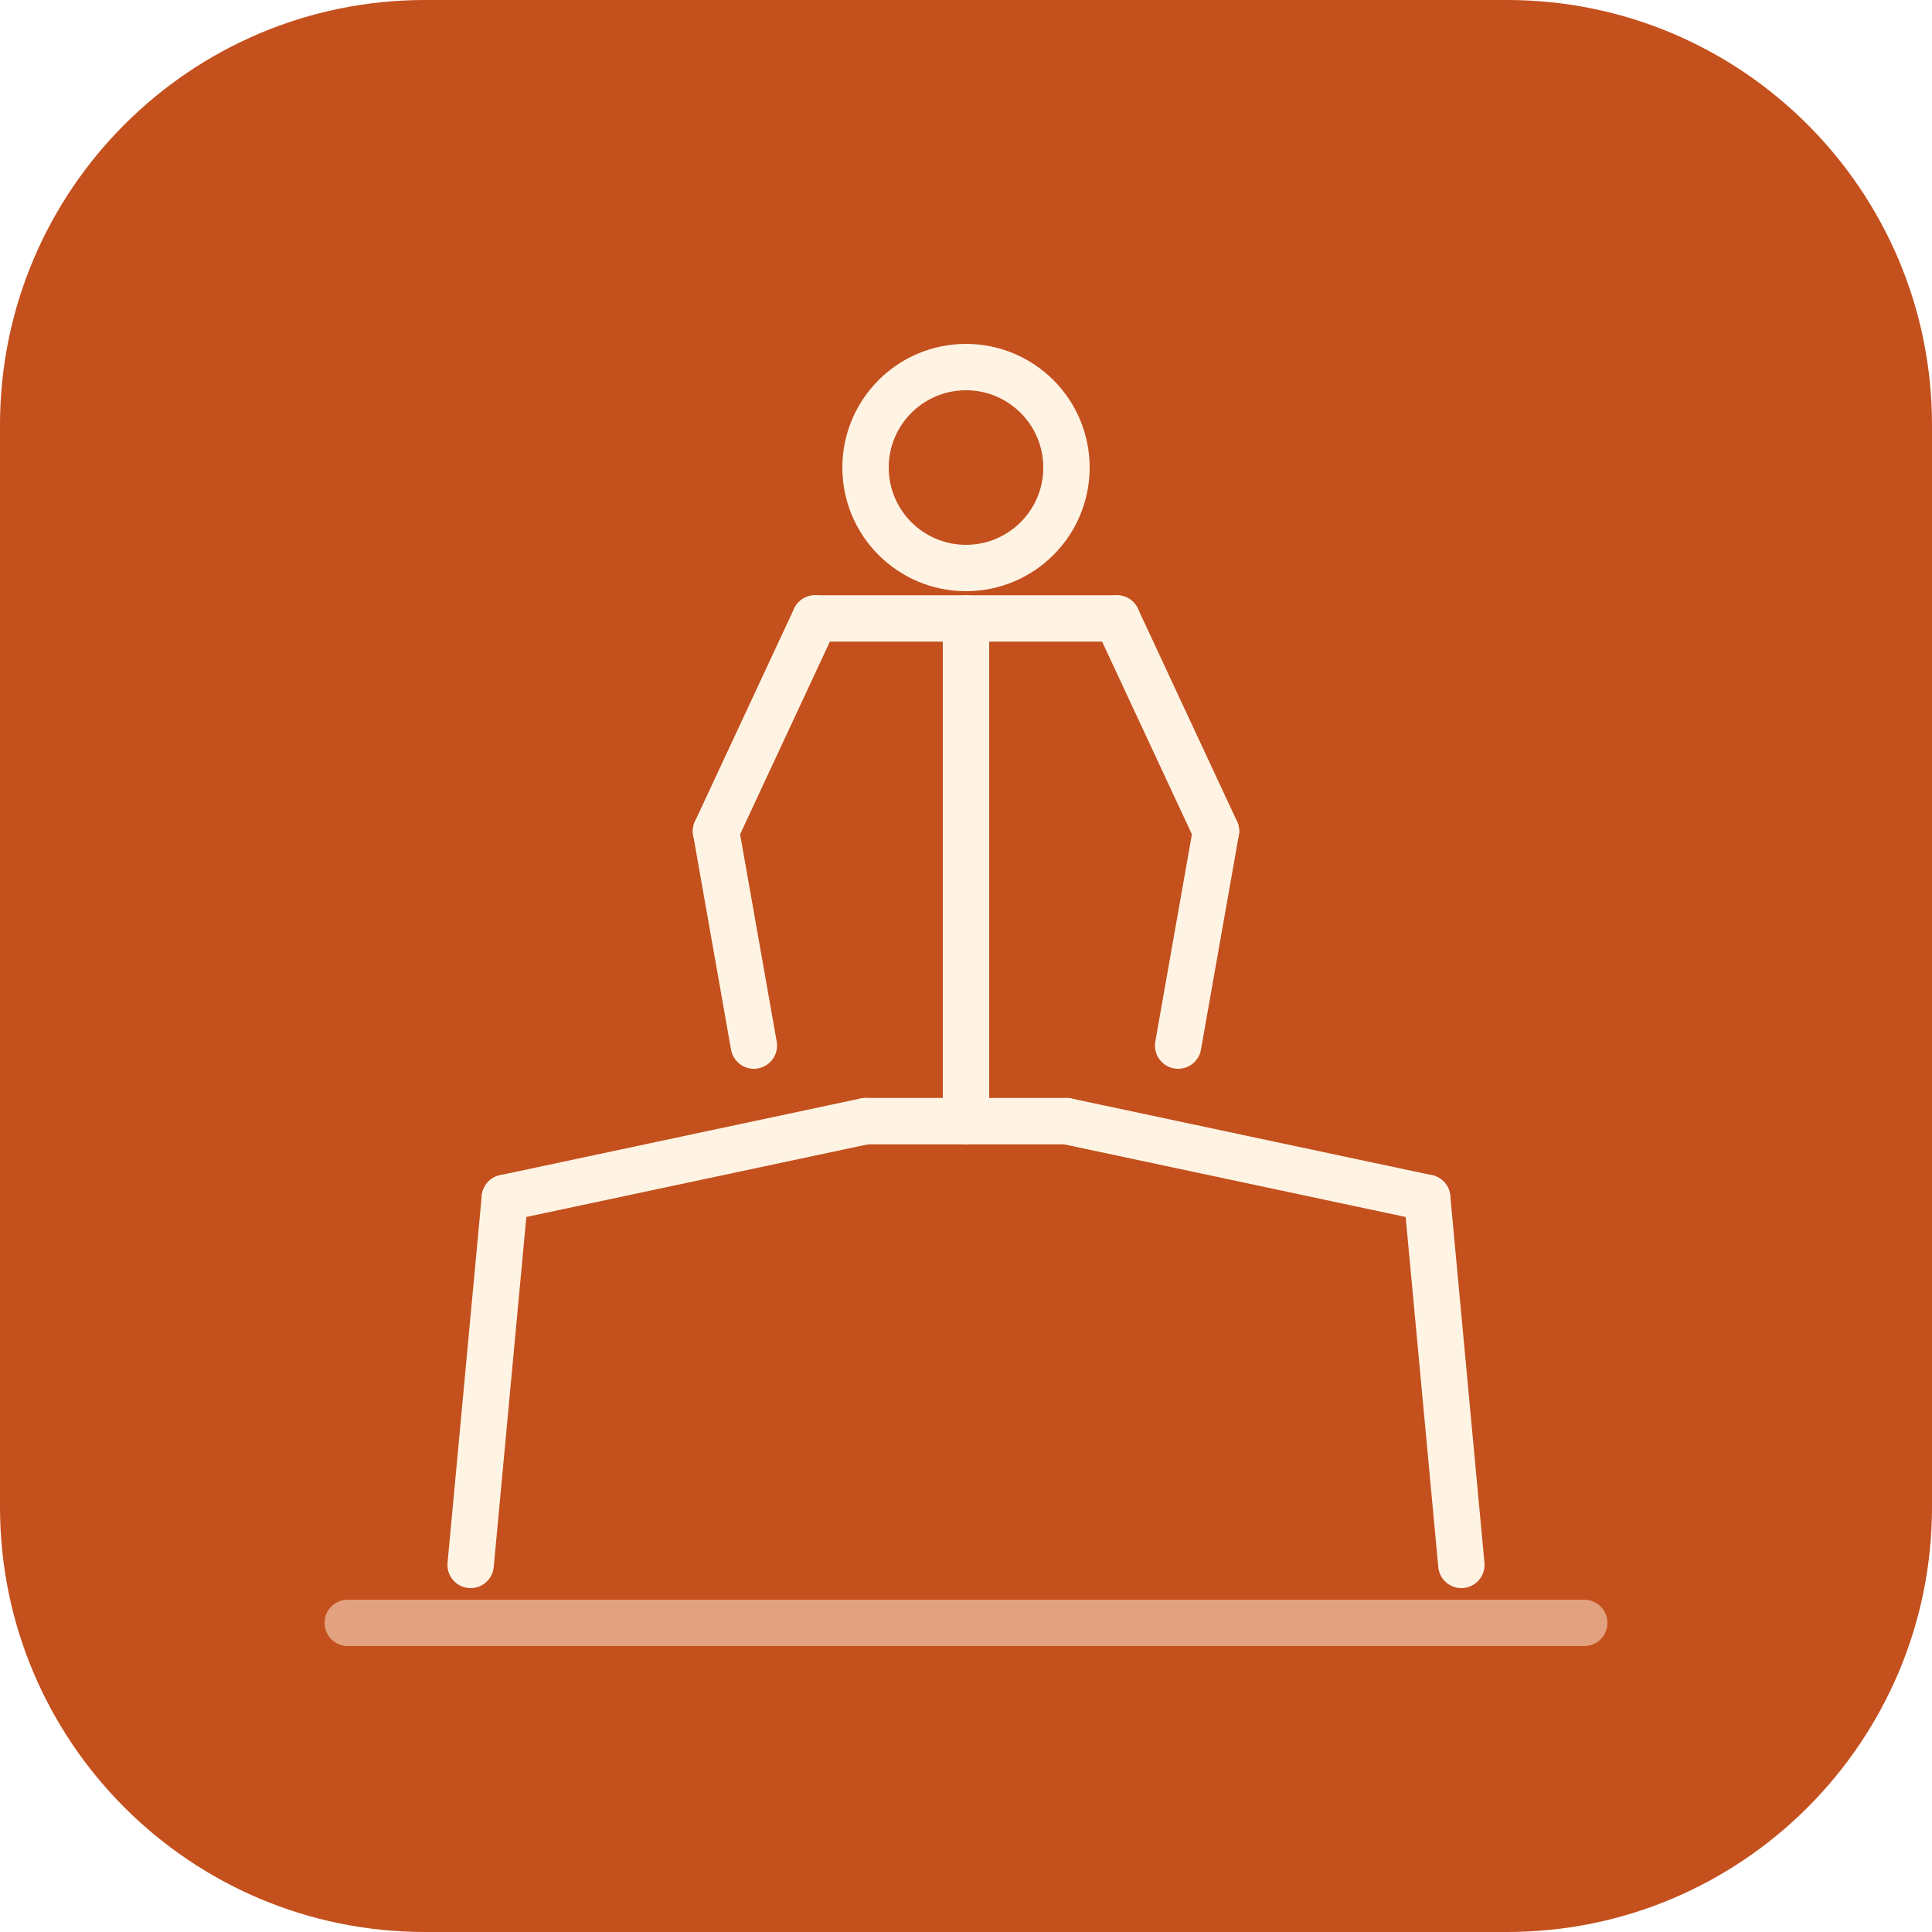
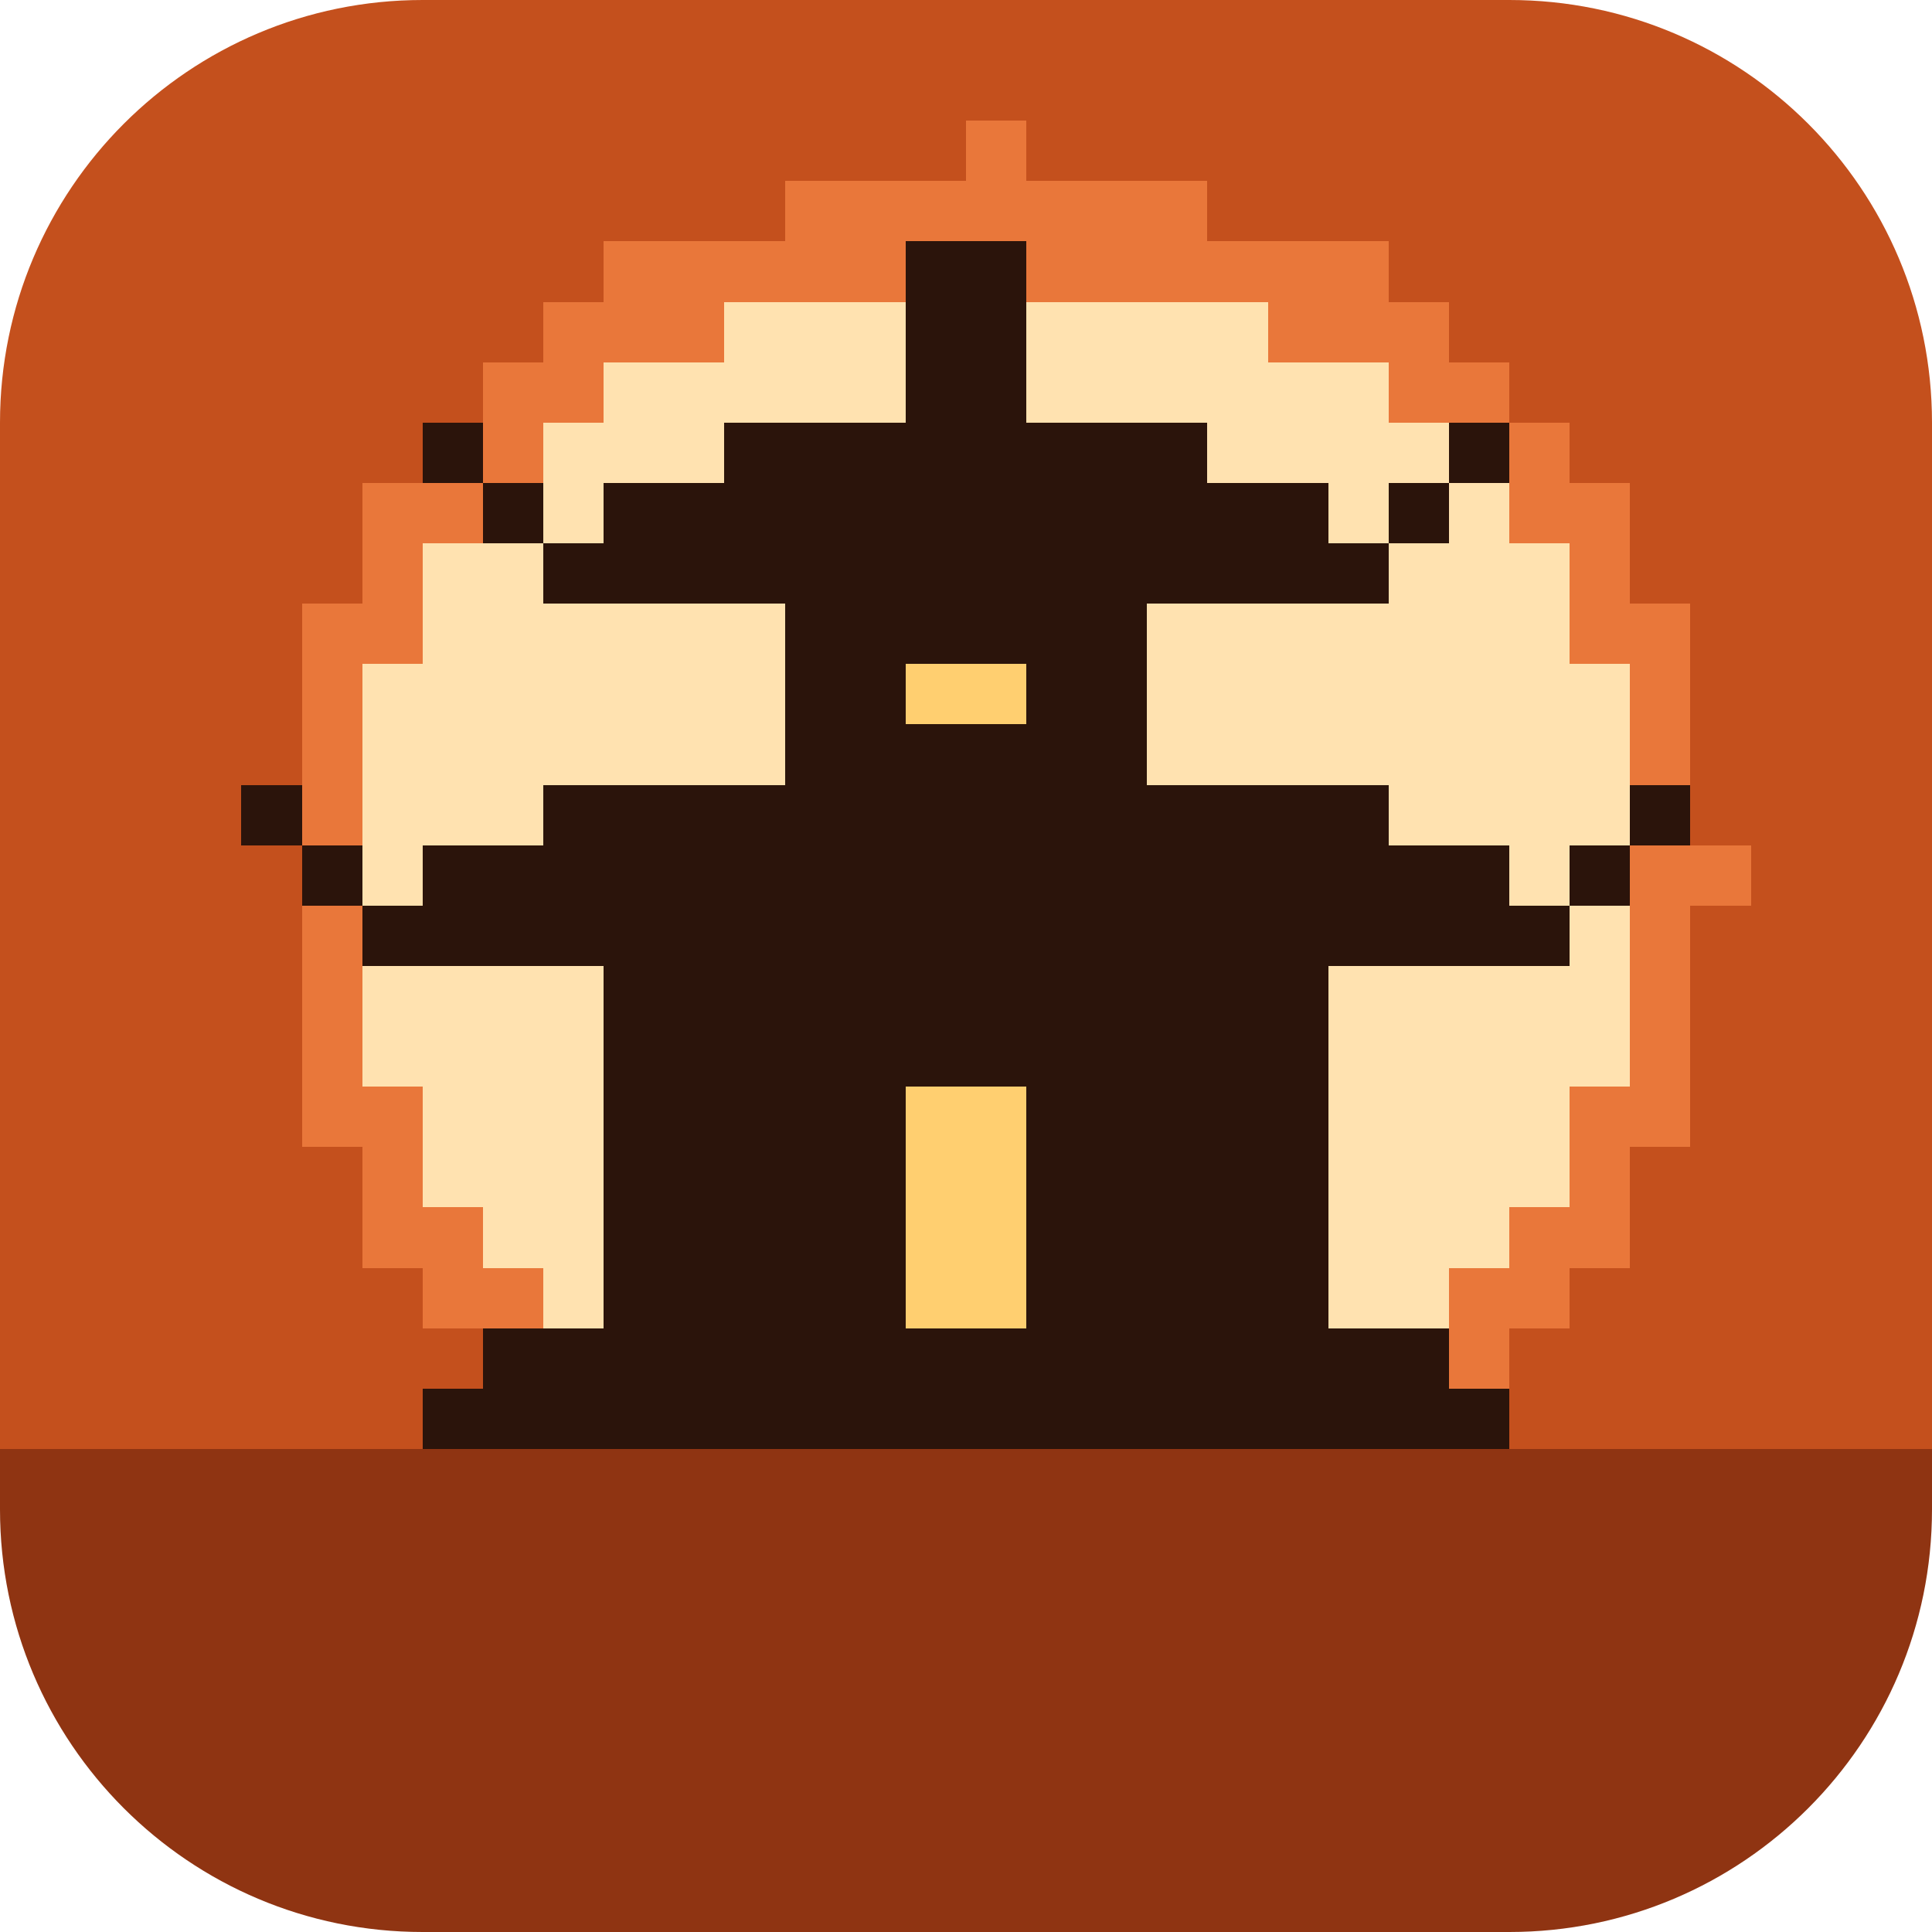
- <svg xmlns="http://www.w3.org/2000/svg" viewBox="0 0 100 100">
-   <rect width="100" height="100" rx="22" fill="rgb(196,80,29)" />
-   <g stroke="rgb(255,244,228)" stroke-width="2.40" stroke-linecap="round" fill="none">
-     <line x1="50.00" y1="32.01" x2="50.00" y2="58.03" />
-     <line x1="57.81" y1="32.01" x2="42.19" y2="32.01" />
-     <line x1="55.20" y1="58.03" x2="44.80" y2="58.03" />
-     <line x1="57.81" y1="32.01" x2="62.94" y2="43.02" />
-     <line x1="62.94" y1="43.02" x2="60.98" y2="54.12" />
-     <line x1="42.19" y1="32.01" x2="37.06" y2="43.02" />
-     <line x1="37.06" y1="43.02" x2="39.02" y2="54.12" />
-     <line x1="55.20" y1="58.03" x2="73.87" y2="62.00" />
-     <line x1="73.87" y1="62.00" x2="75.64" y2="81.00" />
-     <line x1="44.80" y1="58.03" x2="26.13" y2="62.00" />
-     <line x1="26.13" y1="62.00" x2="24.36" y2="81.00" />
-     <circle cx="50.00" cy="24.20" r="5.20" />
-     <line x1="18" y1="84.00" x2="82" y2="84.00" stroke-opacity=".5" />
+ <svg xmlns="http://www.w3.org/2000/svg" viewBox="0 0 32 32" shape-rendering="crispEdges">
+   <clipPath id="r">
+     <rect width="32" height="32" rx="7" />
+   </clipPath>
+   <g clip-path="url(#r)">
+     <rect x="0" y="0" width="32" height="1" fill="#c4501d" />
+     <rect x="0" y="1" width="32" height="1" fill="#c4501d" />
+     <rect x="0" y="2" width="16" height="1" fill="#c4501d" />
+     <rect x="16" y="2" width="1" height="1" fill="#e9773a" />
+     <rect x="17" y="2" width="15" height="1" fill="#c4501d" />
+     <rect x="0" y="3" width="13" height="1" fill="#c4501d" />
+     <rect x="13" y="3" width="7" height="1" fill="#e9773a" />
+     <rect x="20" y="3" width="12" height="1" fill="#c4501d" />
+     <rect x="0" y="4" width="10" height="1" fill="#c4501d" />
+     <rect x="10" y="4" width="5" height="1" fill="#e9773a" />
+     <rect x="15" y="4" width="2" height="1" fill="#2b140b" />
+     <rect x="17" y="4" width="6" height="1" fill="#e9773a" />
+     <rect x="23" y="4" width="9" height="1" fill="#c4501d" />
+     <rect x="0" y="5" width="9" height="1" fill="#c4501d" />
+     <rect x="9" y="5" width="3" height="1" fill="#e9773a" />
+     <rect x="12" y="5" width="3" height="1" fill="#ffe2b0" />
+     <rect x="15" y="5" width="2" height="1" fill="#2b140b" />
+     <rect x="17" y="5" width="4" height="1" fill="#ffe2b0" />
+     <rect x="21" y="5" width="3" height="1" fill="#e9773a" />
+     <rect x="24" y="5" width="8" height="1" fill="#c4501d" />
+     <rect x="0" y="6" width="8" height="1" fill="#c4501d" />
+     <rect x="8" y="6" width="2" height="1" fill="#e9773a" />
+     <rect x="10" y="6" width="5" height="1" fill="#ffe2b0" />
+     <rect x="15" y="6" width="2" height="1" fill="#2b140b" />
+     <rect x="17" y="6" width="6" height="1" fill="#ffe2b0" />
+     <rect x="23" y="6" width="2" height="1" fill="#e9773a" />
+     <rect x="25" y="6" width="7" height="1" fill="#c4501d" />
+     <rect x="0" y="7" width="7" height="1" fill="#c4501d" />
+     <rect x="7" y="7" width="1" height="1" fill="#2b140b" />
+     <rect x="8" y="7" width="1" height="1" fill="#e9773a" />
+     <rect x="9" y="7" width="3" height="1" fill="#ffe2b0" />
+     <rect x="12" y="7" width="8" height="1" fill="#2b140b" />
+     <rect x="20" y="7" width="4" height="1" fill="#ffe2b0" />
+     <rect x="24" y="7" width="1" height="1" fill="#2b140b" />
+     <rect x="25" y="7" width="1" height="1" fill="#e9773a" />
+     <rect x="26" y="7" width="6" height="1" fill="#c4501d" />
+     <rect x="0" y="8" width="6" height="1" fill="#c4501d" />
+     <rect x="6" y="8" width="2" height="1" fill="#e9773a" />
+     <rect x="8" y="8" width="1" height="1" fill="#2b140b" />
+     <rect x="9" y="8" width="1" height="1" fill="#ffe2b0" />
+     <rect x="10" y="8" width="12" height="1" fill="#2b140b" />
+     <rect x="22" y="8" width="1" height="1" fill="#ffe2b0" />
+     <rect x="23" y="8" width="1" height="1" fill="#2b140b" />
+     <rect x="24" y="8" width="1" height="1" fill="#ffe2b0" />
+     <rect x="25" y="8" width="2" height="1" fill="#e9773a" />
+     <rect x="27" y="8" width="5" height="1" fill="#c4501d" />
+     <rect x="0" y="9" width="6" height="1" fill="#c4501d" />
+     <rect x="6" y="9" width="1" height="1" fill="#e9773a" />
+     <rect x="7" y="9" width="2" height="1" fill="#ffe2b0" />
+     <rect x="9" y="9" width="14" height="1" fill="#2b140b" />
+     <rect x="23" y="9" width="3" height="1" fill="#ffe2b0" />
+     <rect x="26" y="9" width="1" height="1" fill="#e9773a" />
+     <rect x="27" y="9" width="5" height="1" fill="#c4501d" />
+     <rect x="0" y="10" width="5" height="1" fill="#c4501d" />
+     <rect x="5" y="10" width="2" height="1" fill="#e9773a" />
+     <rect x="7" y="10" width="6" height="1" fill="#ffe2b0" />
+     <rect x="13" y="10" width="6" height="1" fill="#2b140b" />
+     <rect x="19" y="10" width="7" height="1" fill="#ffe2b0" />
+     <rect x="26" y="10" width="2" height="1" fill="#e9773a" />
+     <rect x="28" y="10" width="4" height="1" fill="#c4501d" />
+     <rect x="0" y="11" width="5" height="1" fill="#c4501d" />
+     <rect x="5" y="11" width="1" height="1" fill="#e9773a" />
+     <rect x="6" y="11" width="7" height="1" fill="#ffe2b0" />
+     <rect x="13" y="11" width="2" height="1" fill="#2b140b" />
+     <rect x="15" y="11" width="2" height="1" fill="#ffcf70" />
+     <rect x="17" y="11" width="2" height="1" fill="#2b140b" />
+     <rect x="19" y="11" width="8" height="1" fill="#ffe2b0" />
+     <rect x="27" y="11" width="1" height="1" fill="#e9773a" />
+     <rect x="28" y="11" width="4" height="1" fill="#c4501d" />
+     <rect x="0" y="12" width="5" height="1" fill="#c4501d" />
+     <rect x="5" y="12" width="1" height="1" fill="#e9773a" />
+     <rect x="6" y="12" width="7" height="1" fill="#ffe2b0" />
+     <rect x="13" y="12" width="6" height="1" fill="#2b140b" />
+     <rect x="19" y="12" width="8" height="1" fill="#ffe2b0" />
+     <rect x="27" y="12" width="1" height="1" fill="#e9773a" />
+     <rect x="28" y="12" width="4" height="1" fill="#c4501d" />
+     <rect x="0" y="13" width="4" height="1" fill="#c4501d" />
+     <rect x="4" y="13" width="1" height="1" fill="#2b140b" />
+     <rect x="5" y="13" width="1" height="1" fill="#e9773a" />
+     <rect x="6" y="13" width="3" height="1" fill="#ffe2b0" />
+     <rect x="9" y="13" width="14" height="1" fill="#2b140b" />
+     <rect x="23" y="13" width="4" height="1" fill="#ffe2b0" />
+     <rect x="27" y="13" width="1" height="1" fill="#2b140b" />
+     <rect x="28" y="13" width="4" height="1" fill="#c4501d" />
+     <rect x="0" y="14" width="5" height="1" fill="#c4501d" />
+     <rect x="5" y="14" width="1" height="1" fill="#2b140b" />
+     <rect x="6" y="14" width="1" height="1" fill="#ffe2b0" />
+     <rect x="7" y="14" width="18" height="1" fill="#2b140b" />
+     <rect x="25" y="14" width="1" height="1" fill="#ffe2b0" />
+     <rect x="26" y="14" width="1" height="1" fill="#2b140b" />
+     <rect x="27" y="14" width="2" height="1" fill="#e9773a" />
+     <rect x="29" y="14" width="3" height="1" fill="#c4501d" />
+     <rect x="0" y="15" width="5" height="1" fill="#c4501d" />
+     <rect x="5" y="15" width="1" height="1" fill="#e9773a" />
+     <rect x="6" y="15" width="20" height="1" fill="#2b140b" />
+     <rect x="26" y="15" width="1" height="1" fill="#ffe2b0" />
+     <rect x="27" y="15" width="1" height="1" fill="#e9773a" />
+     <rect x="28" y="15" width="4" height="1" fill="#c4501d" />
+     <rect x="0" y="16" width="5" height="1" fill="#c4501d" />
+     <rect x="5" y="16" width="1" height="1" fill="#e9773a" />
+     <rect x="6" y="16" width="4" height="1" fill="#ffe2b0" />
+     <rect x="10" y="16" width="12" height="1" fill="#2b140b" />
+     <rect x="22" y="16" width="5" height="1" fill="#ffe2b0" />
+     <rect x="27" y="16" width="1" height="1" fill="#e9773a" />
+     <rect x="28" y="16" width="4" height="1" fill="#c4501d" />
+     <rect x="0" y="17" width="5" height="1" fill="#c4501d" />
+     <rect x="5" y="17" width="1" height="1" fill="#e9773a" />
+     <rect x="6" y="17" width="4" height="1" fill="#ffe2b0" />
+     <rect x="10" y="17" width="12" height="1" fill="#2b140b" />
+     <rect x="22" y="17" width="5" height="1" fill="#ffe2b0" />
+     <rect x="27" y="17" width="1" height="1" fill="#e9773a" />
+     <rect x="28" y="17" width="4" height="1" fill="#c4501d" />
+     <rect x="0" y="18" width="5" height="1" fill="#c4501d" />
+     <rect x="5" y="18" width="2" height="1" fill="#e9773a" />
+     <rect x="7" y="18" width="3" height="1" fill="#ffe2b0" />
+     <rect x="10" y="18" width="5" height="1" fill="#2b140b" />
+     <rect x="15" y="18" width="2" height="1" fill="#ffcf70" />
+     <rect x="17" y="18" width="5" height="1" fill="#2b140b" />
+     <rect x="22" y="18" width="4" height="1" fill="#ffe2b0" />
+     <rect x="26" y="18" width="2" height="1" fill="#e9773a" />
+     <rect x="28" y="18" width="4" height="1" fill="#c4501d" />
+     <rect x="0" y="19" width="6" height="1" fill="#c4501d" />
+     <rect x="6" y="19" width="1" height="1" fill="#e9773a" />
+     <rect x="7" y="19" width="3" height="1" fill="#ffe2b0" />
+     <rect x="10" y="19" width="5" height="1" fill="#2b140b" />
+     <rect x="15" y="19" width="2" height="1" fill="#ffcf70" />
+     <rect x="17" y="19" width="5" height="1" fill="#2b140b" />
+     <rect x="22" y="19" width="4" height="1" fill="#ffe2b0" />
+     <rect x="26" y="19" width="1" height="1" fill="#e9773a" />
+     <rect x="27" y="19" width="5" height="1" fill="#c4501d" />
+     <rect x="0" y="20" width="6" height="1" fill="#c4501d" />
+     <rect x="6" y="20" width="2" height="1" fill="#e9773a" />
+     <rect x="8" y="20" width="2" height="1" fill="#ffe2b0" />
+     <rect x="10" y="20" width="5" height="1" fill="#2b140b" />
+     <rect x="15" y="20" width="2" height="1" fill="#ffcf70" />
+     <rect x="17" y="20" width="5" height="1" fill="#2b140b" />
+     <rect x="22" y="20" width="3" height="1" fill="#ffe2b0" />
+     <rect x="25" y="20" width="2" height="1" fill="#e9773a" />
+     <rect x="27" y="20" width="5" height="1" fill="#c4501d" />
+     <rect x="0" y="21" width="7" height="1" fill="#c4501d" />
+     <rect x="7" y="21" width="2" height="1" fill="#e9773a" />
+     <rect x="9" y="21" width="1" height="1" fill="#ffe2b0" />
+     <rect x="10" y="21" width="5" height="1" fill="#2b140b" />
+     <rect x="15" y="21" width="2" height="1" fill="#ffcf70" />
+     <rect x="17" y="21" width="5" height="1" fill="#2b140b" />
+     <rect x="22" y="21" width="2" height="1" fill="#ffe2b0" />
+     <rect x="24" y="21" width="2" height="1" fill="#e9773a" />
+     <rect x="26" y="21" width="6" height="1" fill="#c4501d" />
+     <rect x="0" y="22" width="8" height="1" fill="#c4501d" />
+     <rect x="8" y="22" width="16" height="1" fill="#2b140b" />
+     <rect x="24" y="22" width="1" height="1" fill="#e9773a" />
+     <rect x="25" y="22" width="7" height="1" fill="#c4501d" />
+     <rect x="0" y="23" width="7" height="1" fill="#c4501d" />
+     <rect x="7" y="23" width="18" height="1" fill="#2b140b" />
+     <rect x="25" y="23" width="7" height="1" fill="#c4501d" />
+     <rect x="0" y="24" width="32" height="1" fill="#8f3412" />
+     <rect x="0" y="25" width="32" height="1" fill="#8f3412" />
+     <rect x="0" y="26" width="32" height="1" fill="#8f3412" />
+     <rect x="0" y="27" width="32" height="1" fill="#8f3412" />
+     <rect x="0" y="28" width="32" height="1" fill="#8f3412" />
+     <rect x="0" y="29" width="32" height="1" fill="#8f3412" />
+     <rect x="0" y="30" width="32" height="1" fill="#8f3412" />
+     <rect x="0" y="31" width="32" height="1" fill="#8f3412" />
  </g>
</svg>
